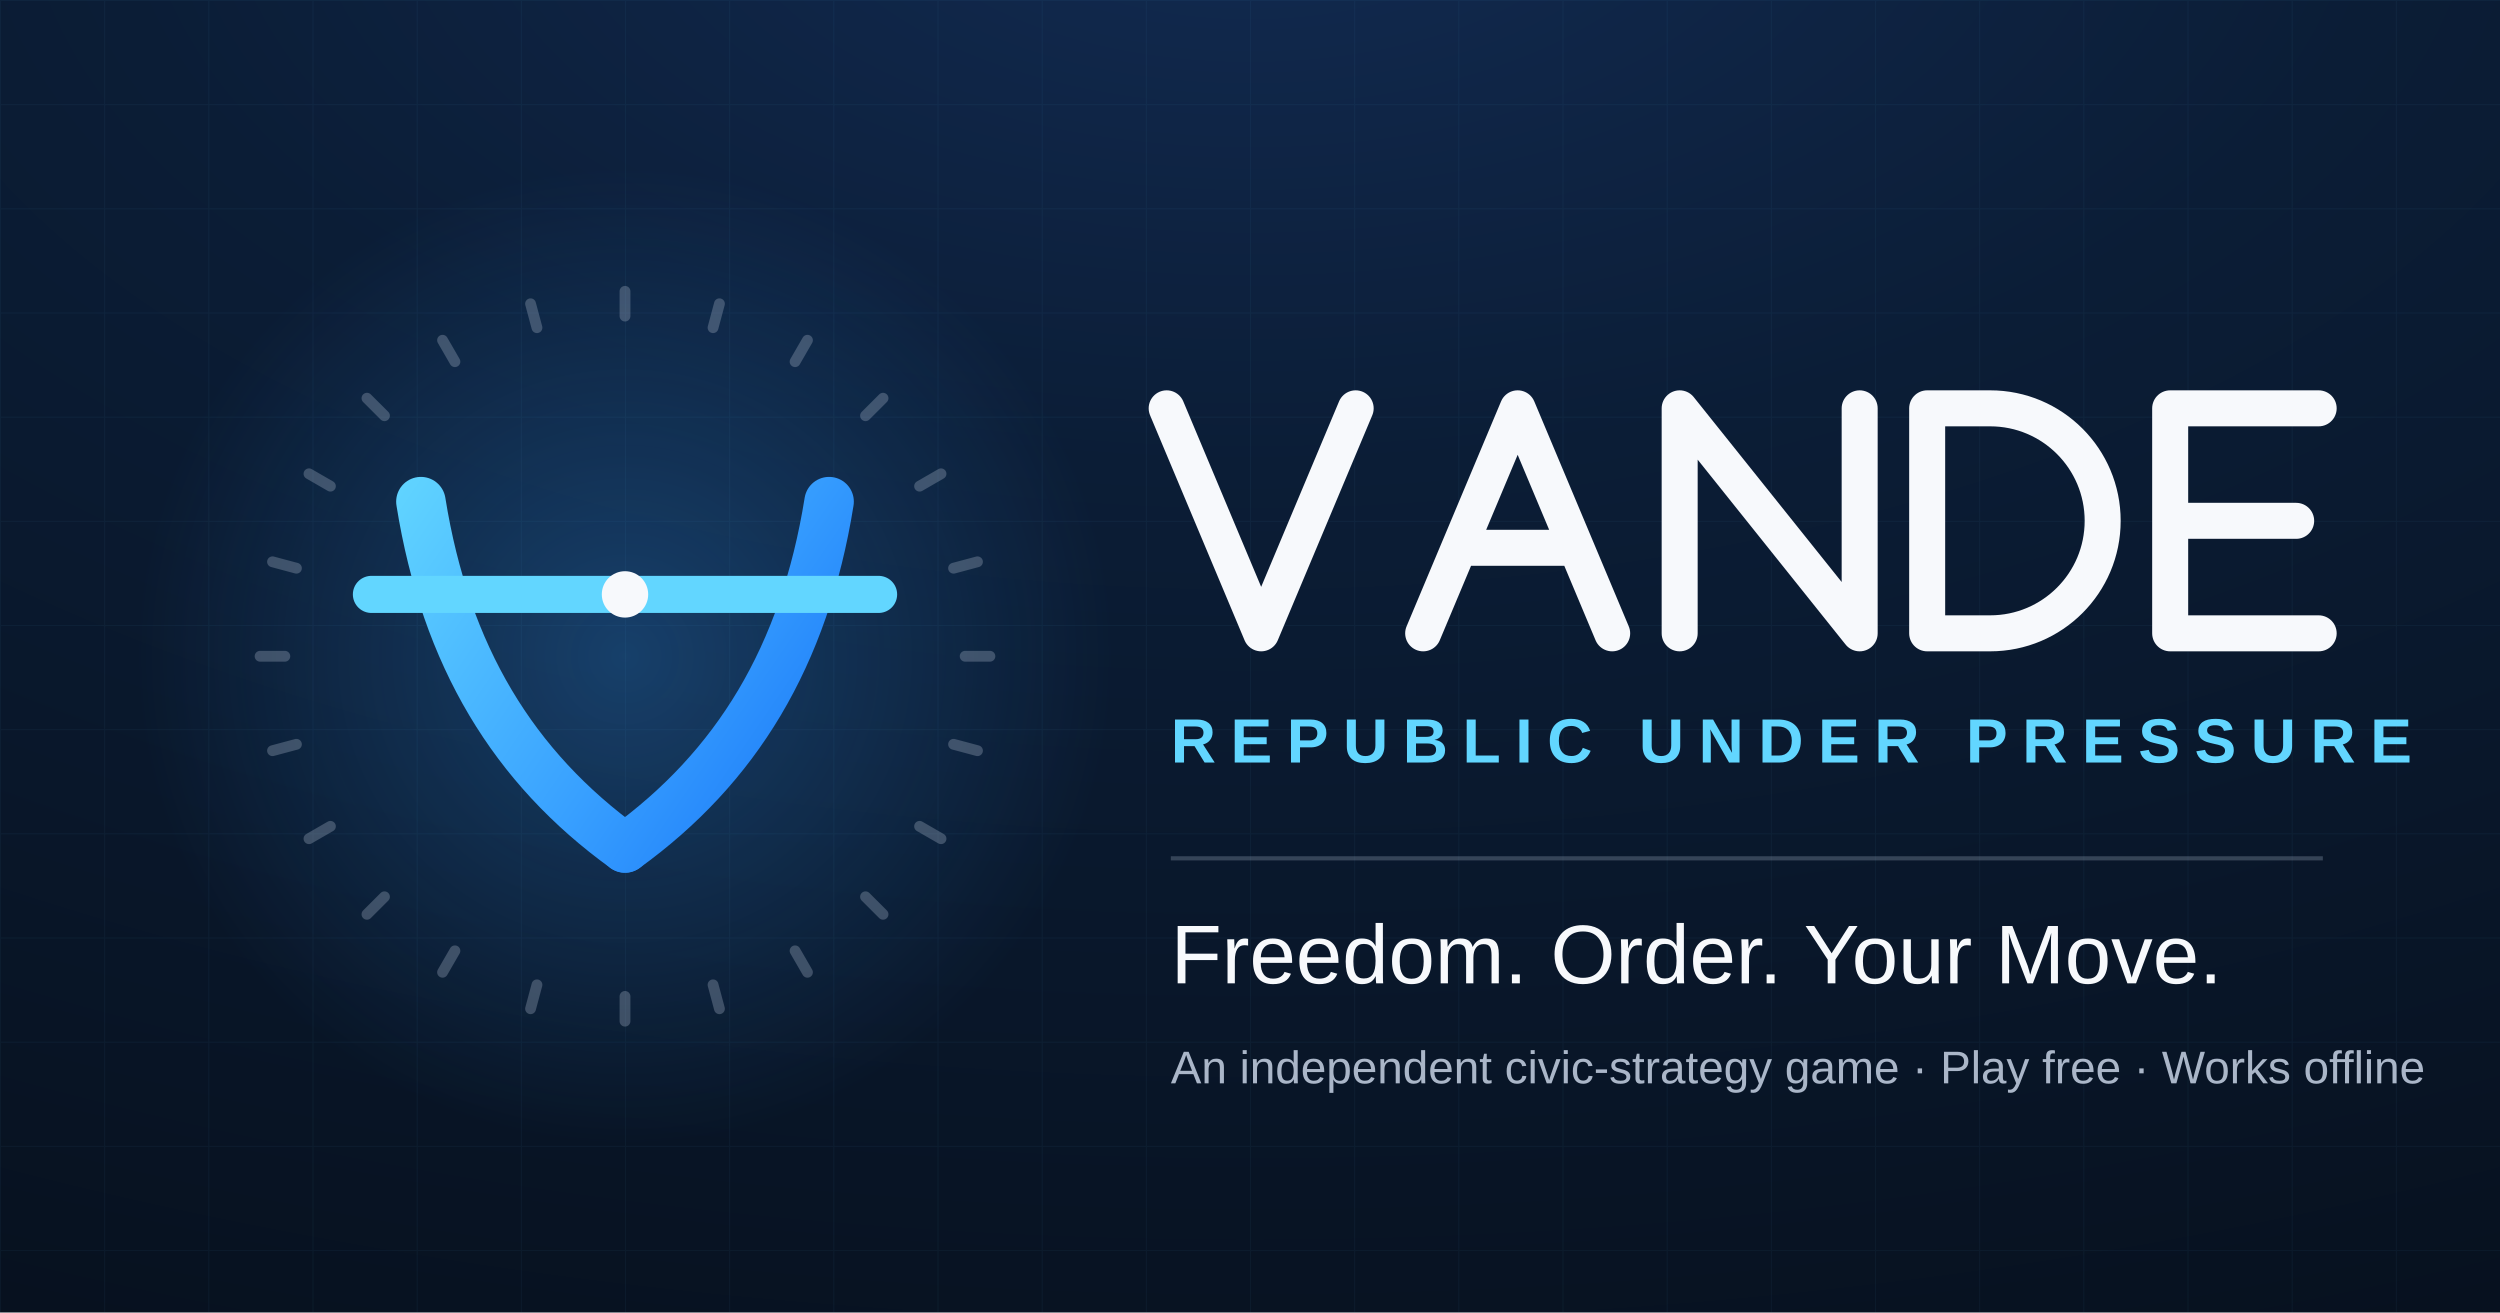
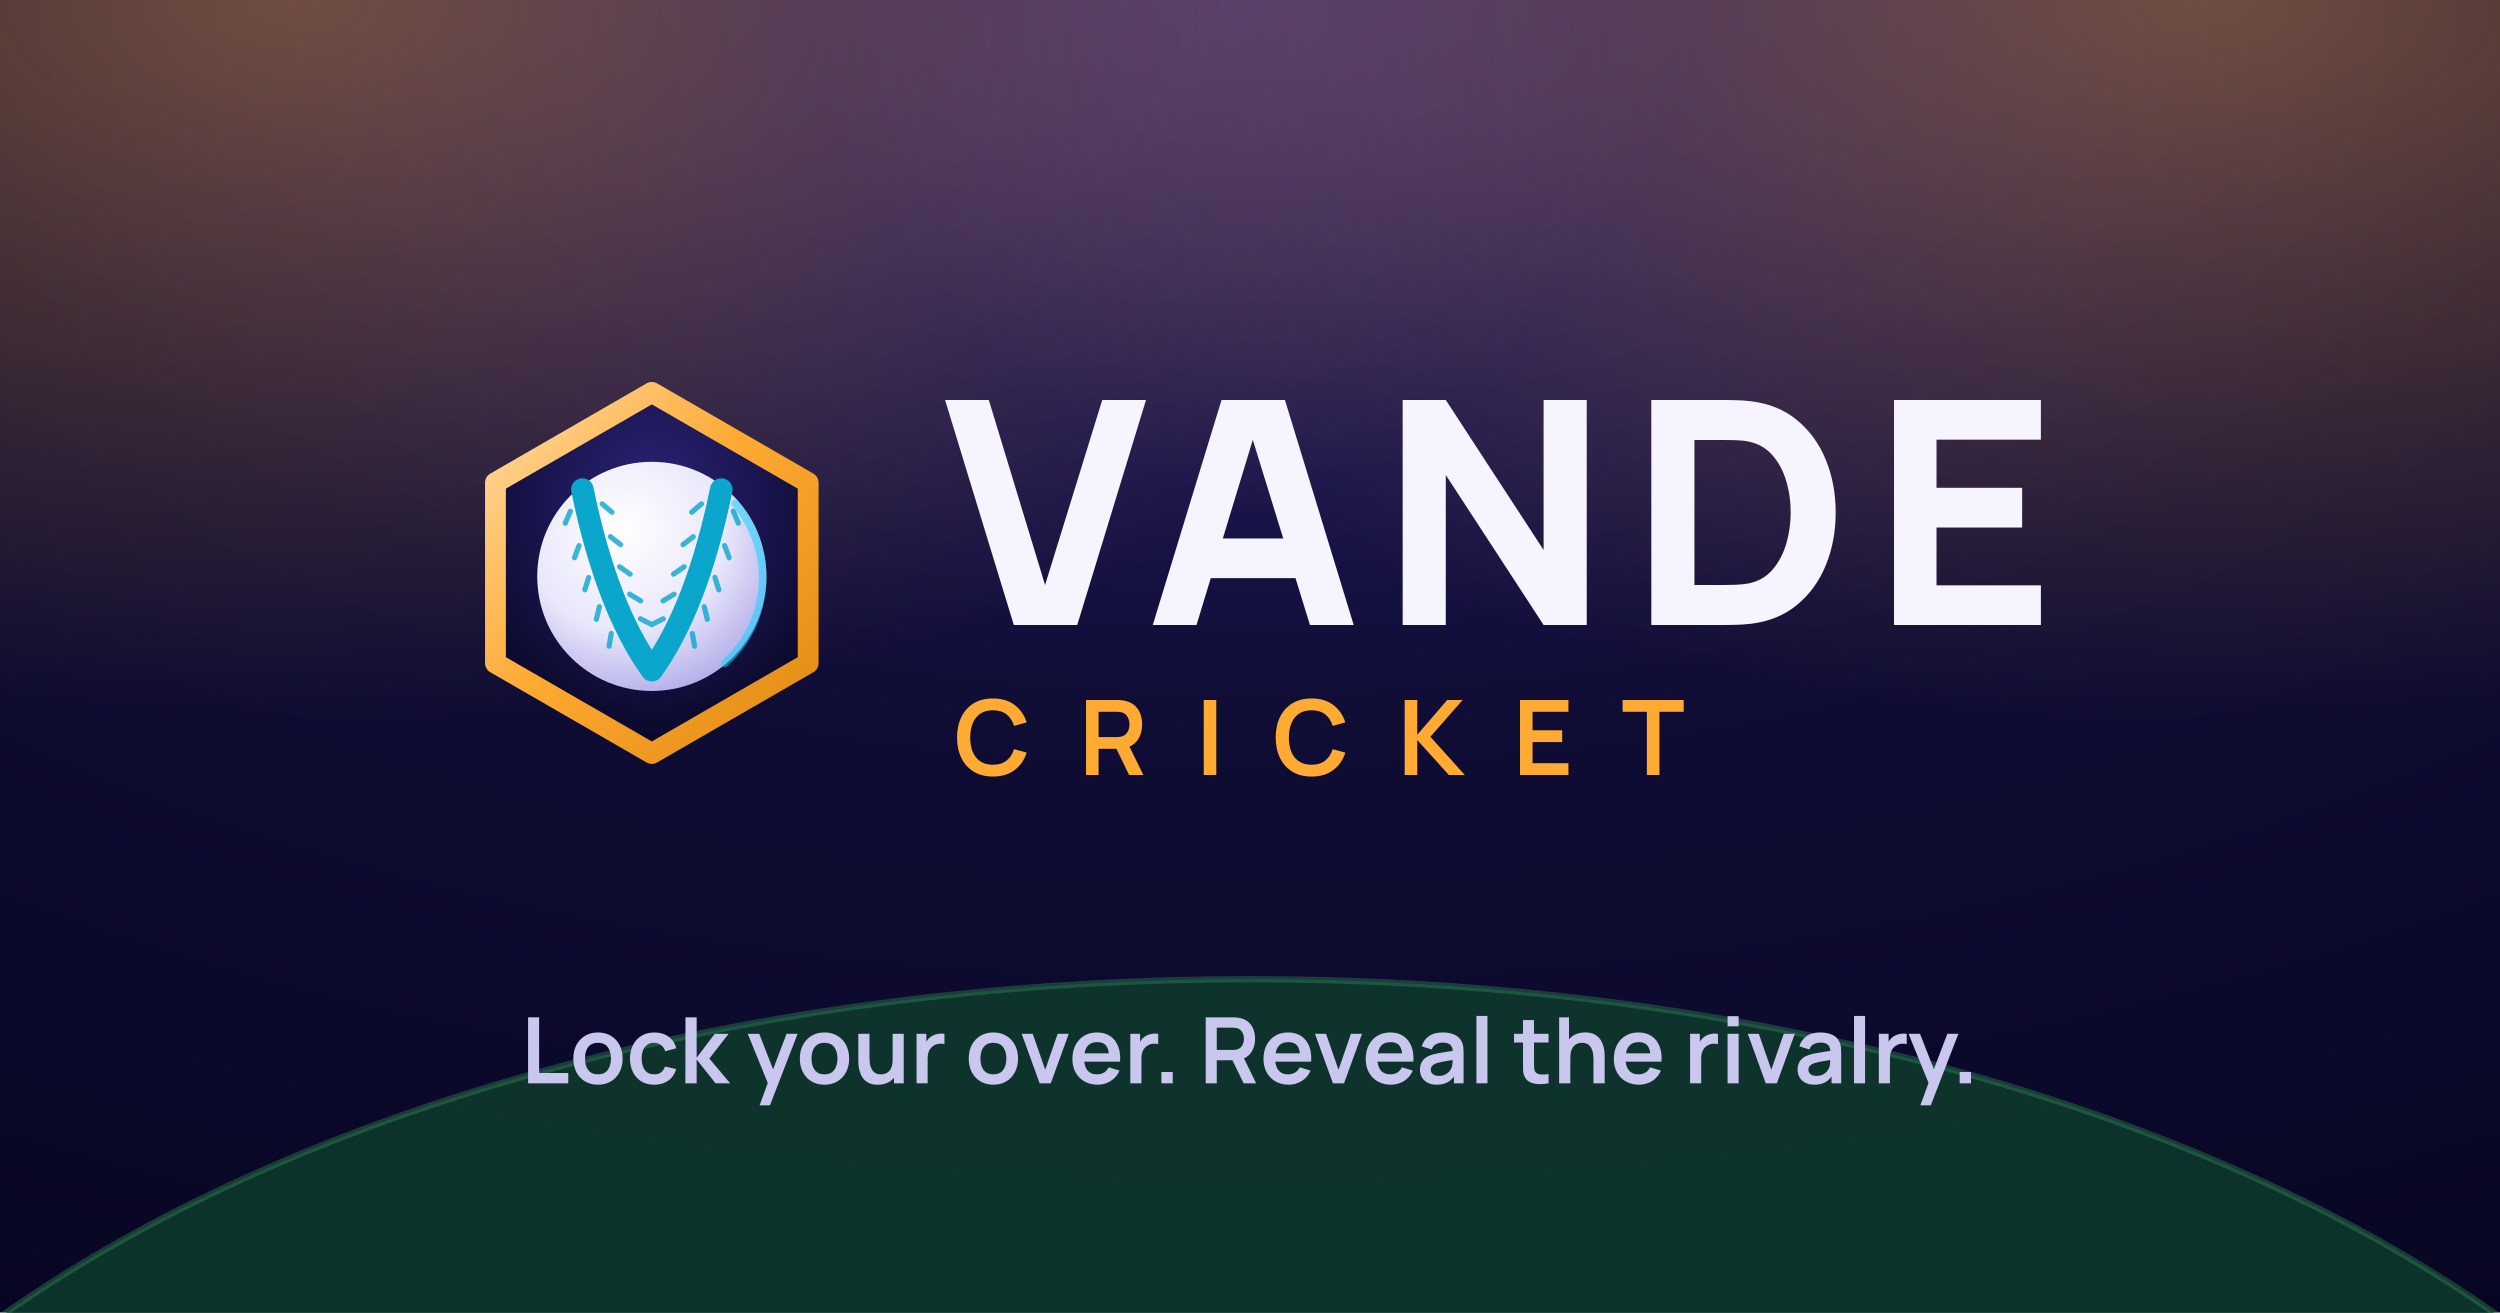
- <svg xmlns="http://www.w3.org/2000/svg" width="1200" height="630" viewBox="0 0 1200 630" role="img" aria-labelledby="lk-t">
+ <svg xmlns="http://www.w3.org/2000/svg" width="1200" height="630" viewBox="0 0 1200 630" role="img" aria-labelledby="t">
  <defs>
-     <radialGradient id="lockup-bg" cx="50%" cy="-10%" r="120%" gradientUnits="objectBoundingBox">
-       <stop offset="0" stop-color="#122B52" />
-       <stop offset="0.38" stop-color="#0B1D36" />
-       <stop offset="1" stop-color="#07111F" />
+     <radialGradient id="sb" cx="50%" cy="30%" r="75%">
+       <stop offset="0" stop-color="#2b2378" />
+       <stop offset="0.6" stop-color="#151143" />
+       <stop offset="1" stop-color="#06051f" />
    </radialGradient>
-     <pattern id="lockup-grid" width="50" height="50" patternUnits="userSpaceOnUse">
-       <path d="M 50 0 L 0 0 0 50" fill="none" stroke="#62D6FF" stroke-opacity="0.045" stroke-width="1" />
-     </pattern>
-     <radialGradient id="lockup-glow" cx="50%" cy="50%" r="50%">
-       <stop offset="0" stop-color="#38A0FF" stop-opacity="0.28" />
-       <stop offset="1" stop-color="#38A0FF" stop-opacity="0" />
+     <linearGradient id="sg" x1="0" y1="0" x2="1" y2="1">
+       <stop offset="0" stop-color="#ffdba3" />
+       <stop offset="0.45" stop-color="#ffaa33" />
+       <stop offset="1" stop-color="#e08a12" />
+     </linearGradient>
+     <radialGradient id="sw" cx="38%" cy="30%" r="80%">
+       <stop offset="0" stop-color="#ffffff" />
+       <stop offset="0.55" stop-color="#e9e7fb" />
+       <stop offset="1" stop-color="#a9a3e6" />
+     </radialGradient>
+     <radialGradient id="sbg" cx="50%" cy="0%" r="120%">
+       <stop offset="0" stop-color="#2b2378" />
+       <stop offset="0.45" stop-color="#100d36" />
+       <stop offset="1" stop-color="#06051f" />
+     </radialGradient>
+     <radialGradient id="sfl" cx="12%" cy="0%" r="55%">
+       <stop offset="0" stop-color="#ffaa33" stop-opacity="0.38" />
+       <stop offset="1" stop-color="#ffaa33" stop-opacity="0" />
+     </radialGradient>
+     <radialGradient id="sfr" cx="88%" cy="0%" r="55%">
+       <stop offset="0" stop-color="#ffaa33" stop-opacity="0.38" />
+       <stop offset="1" stop-color="#ffaa33" stop-opacity="0" />
    </radialGradient>
  </defs>
-   <rect width="1200" height="630" fill="url(#lockup-bg)" />
-   <rect width="1200" height="630" fill="url(#lockup-grid)" />
-   <circle cx="300" cy="315" r="235.6" fill="url(#lockup-glow)" />
-   <g transform="translate(110 125) scale(1.484375)">
-     <defs>
-       <linearGradient id="lk-m-g" x1="46" y1="78" x2="210" y2="190" gradientUnits="userSpaceOnUse">
-         <stop offset="0" stop-color="#62D6FF" />
-         <stop offset="0.55" stop-color="#38A0FF" />
-         <stop offset="1" stop-color="#136EF6" />
-       </linearGradient>
-     </defs>
-     <g class="ticks" stroke="#AAB6C8" stroke-width="3.5" stroke-linecap="round" opacity="0.32">
-       <line x1="128" y1="18" x2="128" y2="10" />
-       <line x1="156.47" y1="21.75" x2="158.54" y2="14.02" />
-       <line x1="183" y1="32.74" x2="187" y2="25.81" />
-       <line x1="205.78" y1="50.22" x2="211.44" y2="44.56" />
-       <line x1="223.26" y1="73" x2="230.19" y2="69" />
-       <line x1="234.25" y1="99.53" x2="241.98" y2="97.46" />
-       <line x1="238" y1="128" x2="246" y2="128" />
-       <line x1="234.25" y1="156.47" x2="241.98" y2="158.54" />
-       <line x1="223.26" y1="183" x2="230.19" y2="187" />
-       <line x1="205.78" y1="205.78" x2="211.44" y2="211.44" />
-       <line x1="183" y1="223.26" x2="187" y2="230.19" />
-       <line x1="156.47" y1="234.25" x2="158.54" y2="241.98" />
-       <line x1="128" y1="238" x2="128" y2="246" />
-       <line x1="99.53" y1="234.25" x2="97.46" y2="241.98" />
-       <line x1="73" y1="223.26" x2="69" y2="230.19" />
-       <line x1="50.22" y1="205.78" x2="44.56" y2="211.44" />
-       <line x1="32.74" y1="183" x2="25.81" y2="187" />
-       <line x1="21.75" y1="156.47" x2="14.02" y2="158.54" />
-       <line x1="18" y1="128" x2="10" y2="128" />
-       <line x1="21.75" y1="99.53" x2="14.02" y2="97.46" />
-       <line x1="32.74" y1="73" x2="25.81" y2="69" />
-       <line x1="50.22" y1="50.22" x2="44.56" y2="44.56" />
-       <line x1="73" y1="32.74" x2="69" y2="25.81" />
-       <line x1="99.53" y1="21.75" x2="97.46" y2="14.02" />
-     </g>
-     <g class="arms" fill="none" stroke="url(#lk-m-g)" stroke-width="16" stroke-linecap="round" stroke-linejoin="round">
-       <path class="armLeft" d="M62 78C70 128 92 164 128 190" />
-       <path class="armRight" d="M194 78C186 128 164 164 128 190" />
-     </g>
-     <path class="beam" d="M46 108H210" fill="none" stroke="#62D6FF" stroke-width="12" stroke-linecap="round" />
-     <circle class="fulcrum" cx="128" cy="108" r="7.5" fill="#F7F9FC" />
+   <rect width="1200" height="630" fill="url(#sbg)" />
+   <rect width="1200" height="630" fill="url(#sfl)" />
+   <rect width="1200" height="630" fill="url(#sfr)" />
+   <ellipse cx="600" cy="890" rx="760" ry="420" fill="#0d3b2c" opacity="0.85" />
+   <ellipse cx="600" cy="890" rx="760" ry="420" fill="none" stroke="#3a9a5c" stroke-opacity="0.35" stroke-width="3" />
+   <g transform="translate(212.875 175) scale(1.666667)">
+     <path d="M60.00 8.00 L105.03 34.00 L105.03 86.00 L60.00 112.00 L14.97 86.00 L14.97 34.00Z" fill="url(#sb)" stroke="url(#sg)" stroke-width="6" stroke-linejoin="round" />
+     <circle cx="60" cy="61" r="33" fill="url(#sw)" />
+     <path d="M84 40A33 33 0 0 1 81 86" fill="none" stroke="#19d3fa" stroke-opacity="0.55" stroke-width="2.2" stroke-linecap="round" />
+     <path d="M40 36Q47 70 60 88M80 36Q73 70 60 88" fill="none" stroke="#0aa6cc" stroke-width="6.5" stroke-linecap="round" />
+     <path d="M45.69 40.11L48.52 42.52M36.54 42.25L35.08 45.68M48.07 49.57L51.01 51.85M39.03 52.15L37.74 55.63M50.70 58.24L53.76 60.36M41.82 61.30L40.71 64.86M53.59 66.12L56.77 68.05M44.91 69.73L44.03 73.35M56.71 73.21L60.03 74.90M48.32 77.44L47.70 81.11M83.46 42.25L84.92 45.68M74.31 40.11L71.48 42.52M80.97 52.15L82.26 55.63M71.93 49.57L68.99 51.85M78.18 61.30L79.29 64.86M69.30 58.24L66.24 60.36M75.09 69.73L75.97 73.35M66.41 66.12L63.23 68.05M71.68 77.44L72.30 81.11M63.29 73.21L59.97 74.90" fill="none" stroke="#0aa6cc" stroke-width="1.5" stroke-linecap="round" opacity="0.8" />
  </g>
-   <g transform="translate(560 196) scale(1.08)">
-     <path d="M0 0L42 100L84 0M114 100L156 0L198 100M132 62H180M228 100V0L308 100V0M338 0V100M338 0H366A50 50 0 0 1 366 100H338M512 0H446V100H512M446 50H502" fill="none" stroke="#F7F9FC" stroke-width="16" stroke-linecap="round" stroke-linejoin="round" />
-   </g>
-   <text x="562" y="366" font-family="'Manrope Variable','Manrope','Avenir Next','Helvetica Neue',Arial,sans-serif" font-weight="700" font-size="30" letter-spacing="7" fill="#62D6FF">REPUBLIC UNDER PRESSURE</text>
-   <path d="M562 412H1114.96" stroke="#AAB6C8" stroke-opacity="0.28" stroke-width="2" />
-   <text x="562" y="472" font-family="'Manrope Variable','Manrope','Avenir Next','Helvetica Neue',Arial,sans-serif" font-weight="500" font-size="40" fill="#F7F9FC">Freedom. Order. Your Move.</text>
-   <text x="562" y="520" font-family="'Manrope Variable','Manrope','Avenir Next','Helvetica Neue',Arial,sans-serif" font-weight="500" font-size="22" fill="#AAB6C8">An independent civic-strategy game · Play free · Works offline</text>
+   <path d="M486.63 300L453.63 192L474.63 192L501.63 280.8L529.08 192L550.08 192L517.08 300ZM553.33 300L586.33 192L616.78 192L649.78 300L628.78 300L599.38 204.75L603.28 204.75L574.33 300ZM573.13 277.5L573.13 258.45L630.13 258.45L630.13 277.5ZM673.28 300L673.28 192L693.98 192L740.93 264L740.93 192L761.63 192L761.63 300L740.93 300L693.98 228L693.98 300ZM792.63 300L792.63 192L827.58 192Q828.85 192 832.83 192.08Q836.8 192.15 840.48 192.6Q853.53 194.18 862.6 201.68Q871.68 209.18 876.4 220.73Q881.13 232.28 881.13 246Q881.13 259.73 876.4 271.27Q871.68 282.83 862.6 290.33Q853.53 297.83 840.48 299.4Q836.8 299.85 832.83 299.93Q828.85 300 827.58 300ZM813.33 280.8L827.58 280.8Q829.6 280.8 833.05 280.69Q836.5 280.58 839.28 280.05Q846.33 278.63 850.79 273.45Q855.25 268.27 857.39 261Q859.53 253.73 859.53 246Q859.53 237.9 857.31 230.63Q855.1 223.35 850.6 218.33Q846.1 213.3 839.28 211.95Q836.5 211.35 833.05 211.28Q829.6 211.2 827.58 211.2L813.33 211.2ZM909.13 300L909.13 192L979.63 192L979.63 211.05L929.53 211.05L929.53 234.15L970.63 234.15L970.63 253.2L929.53 253.2L929.53 280.95L979.63 280.95L979.63 300Z" fill="#f5f4ff" />
+   <path d="M476.6 372.75Q471.2 372.75 467.35 370.39Q463.5 368.03 461.44 363.8Q459.38 359.58 459.38 354Q459.38 348.43 461.44 344.2Q463.5 339.98 467.35 337.61Q471.2 335.25 476.6 335.25Q482.83 335.25 486.98 338.36Q491.13 341.48 492.8 346.75L486.73 348.43Q485.68 344.9 483.15 342.91Q480.63 340.93 476.6 340.93Q472.98 340.93 470.56 342.55Q468.15 344.18 466.94 347.11Q465.73 350.05 465.7 354Q465.7 357.95 466.91 360.89Q468.13 363.83 470.55 365.45Q472.98 367.08 476.6 367.08Q480.63 367.08 483.15 365.08Q485.68 363.08 486.73 359.58L492.8 361.25Q491.13 366.53 486.98 369.64Q482.83 372.75 476.6 372.75ZM521.3 372L521.3 336L536.17 336Q536.7 336 537.53 336.04Q538.35 336.08 539.05 336.2Q542.17 336.68 544.21 338.28Q546.25 339.88 547.24 342.31Q548.22 344.75 548.22 347.73Q548.22 352.13 546 355.29Q543.78 358.45 539.17 359.2L536.6 359.43L527.32 359.43L527.32 372ZM541.97 372L534.88 357.35L541 356L548.8 372ZM527.32 353.8L535.92 353.8Q536.42 353.8 537.05 353.75Q537.67 353.7 538.2 353.55Q539.7 353.18 540.56 352.23Q541.42 351.28 541.79 350.08Q542.15 348.88 542.15 347.73Q542.15 346.58 541.79 345.36Q541.42 344.15 540.56 343.2Q539.7 342.25 538.2 341.88Q537.67 341.73 537.05 341.69Q536.42 341.65 535.92 341.65L527.32 341.65ZM577.8 372L577.8 336L583.82 336L583.82 372ZM629.55 372.75Q624.15 372.75 620.3 370.39Q616.45 368.03 614.39 363.8Q612.33 359.58 612.33 354Q612.33 348.43 614.39 344.2Q616.45 339.98 620.3 337.61Q624.15 335.25 629.55 335.25Q635.78 335.25 639.93 338.36Q644.08 341.48 645.75 346.75L639.68 348.43Q638.63 344.9 636.1 342.91Q633.58 340.93 629.55 340.93Q625.93 340.93 623.51 342.55Q621.1 344.18 619.89 347.11Q618.68 350.05 618.65 354Q618.65 357.95 619.86 360.89Q621.08 363.83 623.5 365.45Q625.93 367.08 629.55 367.08Q633.58 367.08 636.1 365.08Q638.63 363.08 639.68 359.58L645.75 361.25Q644.08 366.53 639.93 369.64Q635.78 372.75 629.55 372.75ZM674.25 372L674.25 336L680.28 336L680.28 352.7L694.65 336L702.05 336L686.58 353.65L703.1 372L695.45 372L680.28 355.2L680.28 372ZM729.6 372L729.6 336L752.85 336L752.85 341.65L735.63 341.65L735.63 350.53L749.85 350.53L749.85 356.18L735.63 356.18L735.63 366.35L752.85 366.35L752.85 372ZM790.5 372L790.5 341.65L778.85 341.65L778.85 336L808.18 336L808.18 341.65L796.53 341.65L796.53 372Z" fill="#ffaa33" />
+   <path d="M253.48 520L253.48 488.32L258.78 488.32L258.78 515.03L272.77 515.03L272.77 520ZM287.01 520.66Q283.44 520.66 280.78 519.05Q278.12 517.45 276.66 514.62Q275.19 511.79 275.19 508.12Q275.19 504.38 276.69 501.56Q278.18 498.75 280.85 497.16Q283.51 495.58 287.01 495.58Q290.59 495.58 293.25 497.19Q295.92 498.79 297.39 501.62Q298.86 504.45 298.86 508.12Q298.86 511.82 297.38 514.64Q295.89 517.47 293.23 519.07Q290.57 520.66 287.01 520.66ZM287.01 515.69Q290.17 515.69 291.71 513.58Q293.25 511.46 293.25 508.12Q293.25 504.67 291.69 502.61Q290.13 500.55 287.01 500.55Q284.87 500.55 283.5 501.51Q282.12 502.47 281.46 504.17Q280.8 505.88 280.8 508.12Q280.8 511.57 282.38 513.63Q283.95 515.69 287.01 515.69ZM314.02 520.66Q310.35 520.66 307.75 519.02Q305.16 517.38 303.78 514.54Q302.41 511.71 302.38 508.12Q302.41 504.47 303.83 501.64Q305.24 498.81 307.86 497.2Q310.48 495.58 314.09 495.58Q318.14 495.58 320.94 497.62Q323.75 499.65 324.6 503.17L319.32 504.6Q318.71 502.69 317.28 501.62Q315.85 500.55 314.02 500.55Q311.95 500.55 310.61 501.53Q309.27 502.51 308.63 504.23Q307.99 505.94 307.99 508.12Q307.99 511.51 309.51 513.6Q311.03 515.69 314.02 515.69Q316.13 515.69 317.36 514.72Q318.58 513.75 319.19 511.93L324.6 513.14Q323.5 516.77 320.75 518.71Q318 520.66 314.02 520.66ZM328.98 520L329.03 488.32L334.39 488.32L334.39 507.68L343.08 496.24L349.71 496.24L340.49 508.12L350.5 520L343.48 520L334.39 508.56L334.39 520ZM364.62 530.56L369.2 518L369.29 521.69L358.92 496.24L364.45 496.24L371.79 515.07L370.39 515.07L377.54 496.24L382.84 496.24L369.59 530.56ZM395.73 520.66Q392.17 520.66 389.5 519.05Q386.84 517.45 385.38 514.62Q383.92 511.79 383.92 508.12Q383.92 504.38 385.41 501.56Q386.91 498.75 389.57 497.16Q392.23 495.58 395.73 495.58Q399.32 495.58 401.98 497.19Q404.64 498.79 406.11 501.62Q407.59 504.45 407.59 508.12Q407.59 511.82 406.1 514.64Q404.62 517.47 401.96 519.07Q399.29 520.66 395.73 520.66ZM395.73 515.69Q398.9 515.69 400.44 513.58Q401.98 511.46 401.98 508.12Q401.98 504.67 400.42 502.61Q398.85 500.55 395.73 500.55Q393.6 500.55 392.22 501.51Q390.85 502.47 390.19 504.17Q389.53 505.88 389.53 508.12Q389.53 511.57 391.1 513.63Q392.67 515.69 395.73 515.69ZM421.34 520.68Q418.7 520.68 416.98 519.8Q415.27 518.92 414.25 517.56Q413.24 516.19 412.76 514.65Q412.27 513.11 412.13 511.74Q411.99 510.36 411.99 509.51L411.99 496.24L417.36 496.24L417.36 507.68Q417.36 508.78 417.51 510.16Q417.66 511.53 418.23 512.79Q418.79 514.06 419.9 514.87Q421.01 515.69 422.9 515.69Q423.91 515.69 424.9 515.36Q425.89 515.03 426.7 514.23Q427.5 513.42 427.98 512.01Q428.47 510.61 428.47 508.45L431.61 509.79Q431.61 512.83 430.44 515.29Q429.26 517.76 426.97 519.22Q424.68 520.68 421.34 520.68ZM429.1 520L429.1 512.63L428.47 512.63L428.47 496.24L433.79 496.24L433.79 520ZM439.95 520L439.95 496.24L444.64 496.24L444.64 502.03L444.06 501.28Q444.5 500.09 445.24 499.11Q445.98 498.13 447.01 497.49Q447.89 496.9 448.96 496.56Q450.03 496.22 451.15 496.14Q452.27 496.06 453.33 496.24L453.33 501.19Q452.27 500.88 450.9 500.99Q449.52 501.1 448.42 501.76Q447.32 502.36 446.63 503.28Q445.93 504.2 445.6 505.38Q445.27 506.56 445.27 507.92L445.27 520ZM476.8 520.66Q473.24 520.66 470.57 519.05Q467.91 517.45 466.45 514.62Q464.99 511.79 464.99 508.12Q464.99 504.38 466.48 501.56Q467.98 498.75 470.64 497.16Q473.3 495.58 476.8 495.58Q480.39 495.58 483.05 497.19Q485.71 498.79 487.18 501.62Q488.66 504.45 488.66 508.12Q488.66 511.82 487.17 514.64Q485.69 517.47 483.03 519.07Q480.36 520.66 476.8 520.66ZM476.8 515.69Q479.97 515.69 481.51 513.58Q483.05 511.46 483.05 508.12Q483.05 504.67 481.49 502.61Q479.92 500.55 476.8 500.55Q474.67 500.55 473.29 501.51Q471.92 502.47 471.26 504.17Q470.6 505.88 470.6 508.12Q470.6 511.57 472.17 513.63Q473.74 515.69 476.8 515.69ZM499.04 520L490.42 496.24L495.72 496.24L501.7 513.47L507.67 496.24L512.99 496.24L504.37 520ZM526.87 520.66Q523.26 520.66 520.54 519.1Q517.81 517.54 516.28 514.76Q514.75 511.99 514.75 508.38Q514.75 504.49 516.25 501.62Q517.74 498.75 520.4 497.16Q523.07 495.58 526.56 495.58Q530.26 495.58 532.85 497.31Q535.43 499.03 536.68 502.18Q537.94 505.33 537.63 509.59L532.37 509.59L532.37 507.66Q532.35 503.79 531.01 502Q529.67 500.22 526.78 500.22Q523.53 500.22 521.94 502.24Q520.36 504.25 520.36 508.12Q520.36 511.73 521.94 513.71Q523.53 515.69 526.56 515.69Q528.52 515.69 529.94 514.82Q531.36 513.95 532.13 512.3L537.37 513.88Q536 517.1 533.15 518.88Q530.3 520.66 526.87 520.66ZM518.69 509.59L518.69 505.59L535.03 505.59L535.03 509.59ZM542.56 520L542.56 496.24L547.24 496.24L547.24 502.03L546.67 501.28Q547.11 500.09 547.85 499.11Q548.59 498.13 549.62 497.49Q550.5 496.9 551.57 496.56Q552.63 496.22 553.76 496.14Q554.88 496.06 555.93 496.24L555.93 501.19Q554.88 500.88 553.5 500.99Q552.13 501.1 551.03 501.76Q549.93 502.36 549.24 503.28Q548.54 504.2 548.21 505.38Q547.88 506.56 547.88 507.92L547.88 520ZM557.47 520L557.47 514.57L562.91 514.57L562.91 520ZM578.75 520L578.75 488.32L591.84 488.32Q592.3 488.32 593.03 488.35Q593.75 488.39 594.37 488.5Q597.12 488.91 598.91 490.32Q600.7 491.73 601.57 493.88Q602.44 496.02 602.44 498.64Q602.44 502.51 600.48 505.29Q598.53 508.08 594.48 508.74L592.21 508.93L584.05 508.93L584.05 520ZM596.94 520L590.69 507.11L596.08 505.92L602.95 520ZM584.05 503.98L591.62 503.98Q592.06 503.98 592.61 503.94Q593.16 503.9 593.62 503.76Q594.94 503.43 595.7 502.6Q596.46 501.76 596.78 500.71Q597.1 499.65 597.1 498.64Q597.1 497.63 596.78 496.56Q596.46 495.49 595.7 494.66Q594.94 493.82 593.62 493.49Q593.16 493.36 592.61 493.33Q592.06 493.29 591.62 493.29L584.05 493.29ZM618.59 520.66Q614.98 520.66 612.25 519.1Q609.53 517.54 608 514.76Q606.47 511.99 606.47 508.38Q606.47 504.49 607.96 501.62Q609.46 498.75 612.12 497.16Q614.78 495.58 618.28 495.58Q621.98 495.58 624.56 497.31Q627.15 499.03 628.4 502.18Q629.66 505.33 629.35 509.59L624.09 509.59L624.09 507.66Q624.07 503.79 622.73 502Q621.38 500.22 618.5 500.22Q615.25 500.22 613.66 502.24Q612.08 504.25 612.08 508.12Q612.08 511.73 613.66 513.71Q615.25 515.69 618.28 515.69Q620.24 515.69 621.66 514.82Q623.08 513.95 623.85 512.3L629.08 513.88Q627.72 517.1 624.87 518.88Q622.02 520.66 618.59 520.66ZM610.41 509.59L610.41 505.59L626.75 505.59L626.75 509.59ZM639.82 520L631.2 496.24L636.5 496.24L642.48 513.47L648.44 496.24L653.77 496.24L645.14 520ZM667.65 520.66Q664.04 520.66 661.31 519.1Q658.59 517.54 657.06 514.76Q655.53 511.99 655.53 508.38Q655.53 504.49 657.02 501.62Q658.52 498.75 661.18 497.16Q663.84 495.58 667.34 495.58Q671.04 495.58 673.62 497.31Q676.21 499.03 677.46 502.18Q678.72 505.33 678.41 509.59L673.15 509.59L673.15 507.66Q673.13 503.79 671.79 502Q670.44 500.22 667.56 500.22Q664.31 500.22 662.72 502.24Q661.14 504.25 661.14 508.12Q661.14 511.73 662.72 513.71Q664.31 515.69 667.34 515.69Q669.3 515.69 670.72 514.82Q672.14 513.95 672.91 512.3L678.14 513.88Q676.78 517.1 673.93 518.88Q671.08 520.66 667.65 520.66ZM659.47 509.59L659.47 505.59L675.81 505.59L675.81 509.59ZM689.54 520.66Q686.97 520.66 685.18 519.68Q683.4 518.7 682.49 517.07Q681.58 515.45 681.58 513.49Q681.58 511.77 682.15 510.4Q682.72 509.02 683.91 508.02Q685.1 507.02 686.99 506.38Q688.42 505.92 690.34 505.55Q692.27 505.17 694.52 504.85Q696.78 504.53 699.24 504.16L697.35 505.24Q697.37 502.77 696.25 501.61Q695.13 500.44 692.47 500.44Q690.86 500.44 689.36 501.19Q687.87 501.94 687.27 503.76L682.43 502.25Q683.31 499.23 685.79 497.41Q688.26 495.58 692.47 495.58Q695.63 495.58 698.04 496.61Q700.45 497.65 701.62 500Q702.26 501.26 702.39 502.57Q702.52 503.87 702.52 505.41L702.52 520L697.88 520L697.88 514.85L698.65 515.69Q697.04 518.26 694.9 519.46Q692.75 520.66 689.54 520.66ZM690.6 516.44Q692.4 516.44 693.68 515.8Q694.95 515.16 695.71 514.24Q696.47 513.31 696.73 512.5Q697.15 511.49 697.21 510.18Q697.26 508.87 697.26 508.05L698.89 508.54Q696.49 508.91 694.78 509.2Q693.06 509.48 691.83 509.74Q690.6 509.99 689.65 510.3Q688.73 510.63 688.09 511.07Q687.45 511.51 687.11 512.08Q686.77 512.65 686.77 513.42Q686.77 514.3 687.21 514.97Q687.65 515.64 688.5 516.04Q689.34 516.44 690.6 516.44ZM708.68 520L708.68 487.66L713.98 487.66L713.98 520ZM743.31 520Q740.95 520.44 738.7 520.39Q736.44 520.33 734.66 519.55Q732.88 518.77 731.96 517.07Q731.14 515.53 731.1 513.93Q731.05 512.32 731.05 510.3L731.05 489.64L736.33 489.64L736.33 509.99Q736.33 511.42 736.37 512.5Q736.4 513.58 736.82 514.26Q737.61 515.58 739.35 515.73Q741.09 515.89 743.31 515.56ZM726.74 500.4L726.74 496.24L743.31 496.24L743.31 500.4ZM764.87 520L764.87 508.56Q764.87 507.44 764.71 506.07Q764.56 504.71 764 503.45Q763.44 502.18 762.33 501.37Q761.22 500.55 759.32 500.55Q758.31 500.55 757.32 500.88Q756.33 501.21 755.53 502.02Q754.73 502.82 754.24 504.22Q753.76 505.61 753.76 507.79L750.61 506.45Q750.61 503.41 751.79 500.95Q752.97 498.48 755.25 497.02Q757.54 495.56 760.89 495.56Q763.53 495.56 765.24 496.44Q766.96 497.32 767.97 498.68Q768.98 500.05 769.47 501.59Q769.95 503.13 770.09 504.5Q770.24 505.88 770.24 506.73L770.24 520ZM748.39 520L748.39 488.32L753.12 488.32L753.12 505L753.76 505L753.76 520ZM786.76 520.66Q783.15 520.66 780.42 519.1Q777.69 517.54 776.17 514.76Q774.64 511.99 774.64 508.38Q774.64 504.49 776.13 501.62Q777.63 498.75 780.29 497.16Q782.95 495.58 786.45 495.58Q790.15 495.58 792.73 497.31Q795.32 499.03 796.57 502.18Q797.82 505.33 797.52 509.59L792.26 509.59L792.26 507.66Q792.24 503.79 790.89 502Q789.55 500.22 786.67 500.22Q783.41 500.22 781.83 502.24Q780.25 504.25 780.25 508.12Q780.25 511.73 781.83 513.71Q783.41 515.69 786.45 515.69Q788.41 515.69 789.83 514.82Q791.25 513.95 792.02 512.3L797.25 513.88Q795.89 517.1 793.04 518.88Q790.19 520.66 786.76 520.66ZM778.57 509.59L778.57 505.59L794.92 505.59L794.92 509.59ZM811.24 520L811.24 496.24L815.93 496.24L815.93 502.03L815.36 501.28Q815.8 500.09 816.54 499.11Q817.27 498.13 818.31 497.49Q819.19 496.9 820.25 496.56Q821.32 496.22 822.44 496.14Q823.56 496.06 824.62 496.24L824.62 501.19Q823.56 500.88 822.19 500.99Q820.81 501.1 819.71 501.76Q818.61 502.36 817.92 503.28Q817.23 504.2 816.9 505.38Q816.57 506.56 816.57 507.92L816.57 520ZM829.24 492.63L829.24 487.77L834.54 487.77L834.54 492.63ZM829.24 520L829.24 496.24L834.54 496.24L834.54 520ZM847.57 520L838.94 496.24L844.24 496.24L850.23 513.47L856.19 496.24L861.51 496.24L852.89 520ZM870.8 520.66Q868.22 520.66 866.44 519.68Q864.66 518.7 863.75 517.07Q862.83 515.45 862.83 513.49Q862.83 511.77 863.41 510.4Q863.98 509.02 865.17 508.02Q866.35 507.02 868.25 506.38Q869.68 505.92 871.6 505.55Q873.53 505.17 875.78 504.85Q878.04 504.53 880.5 504.16L878.61 505.24Q878.63 502.77 877.51 501.61Q876.39 500.44 873.72 500.44Q872.12 500.44 870.62 501.19Q869.13 501.94 868.53 503.76L863.69 502.25Q864.57 499.23 867.05 497.41Q869.52 495.58 873.72 495.58Q876.89 495.58 879.3 496.61Q881.71 497.65 882.88 500Q883.51 501.26 883.65 502.57Q883.78 503.87 883.78 505.41L883.78 520L879.14 520L879.14 514.85L879.91 515.69Q878.3 518.26 876.15 519.46Q874.01 520.66 870.8 520.66ZM871.85 516.44Q873.66 516.44 874.93 515.8Q876.21 515.16 876.97 514.24Q877.73 513.31 877.99 512.5Q878.41 511.49 878.46 510.18Q878.52 508.87 878.52 508.05L880.15 508.54Q877.75 508.91 876.03 509.2Q874.32 509.48 873.09 509.74Q871.85 509.99 870.91 510.3Q869.98 510.63 869.35 511.07Q868.71 511.51 868.37 512.08Q868.03 512.65 868.03 513.42Q868.03 514.3 868.47 514.97Q868.91 515.64 869.75 516.04Q870.6 516.44 871.85 516.44ZM889.94 520L889.94 487.66L895.24 487.66L895.24 520ZM901.84 520L901.84 496.24L906.53 496.24L906.53 502.03L905.95 501.28Q906.39 500.09 907.13 499.11Q907.87 498.13 908.9 497.49Q909.78 496.9 910.85 496.56Q911.92 496.22 913.04 496.14Q914.16 496.06 915.22 496.24L915.22 501.19Q914.16 500.88 912.79 500.99Q911.41 501.1 910.31 501.76Q909.21 502.36 908.52 503.28Q907.82 504.2 907.49 505.38Q907.16 506.56 907.16 507.92L907.16 520ZM921.79 530.56L926.37 518L926.46 521.69L916.1 496.24L921.62 496.24L928.97 515.07L927.56 515.07L934.71 496.24L940.01 496.24L926.77 530.56ZM940.65 520L940.65 514.57L946.08 514.57L946.08 520Z" fill="#cac7ee" />
</svg>
